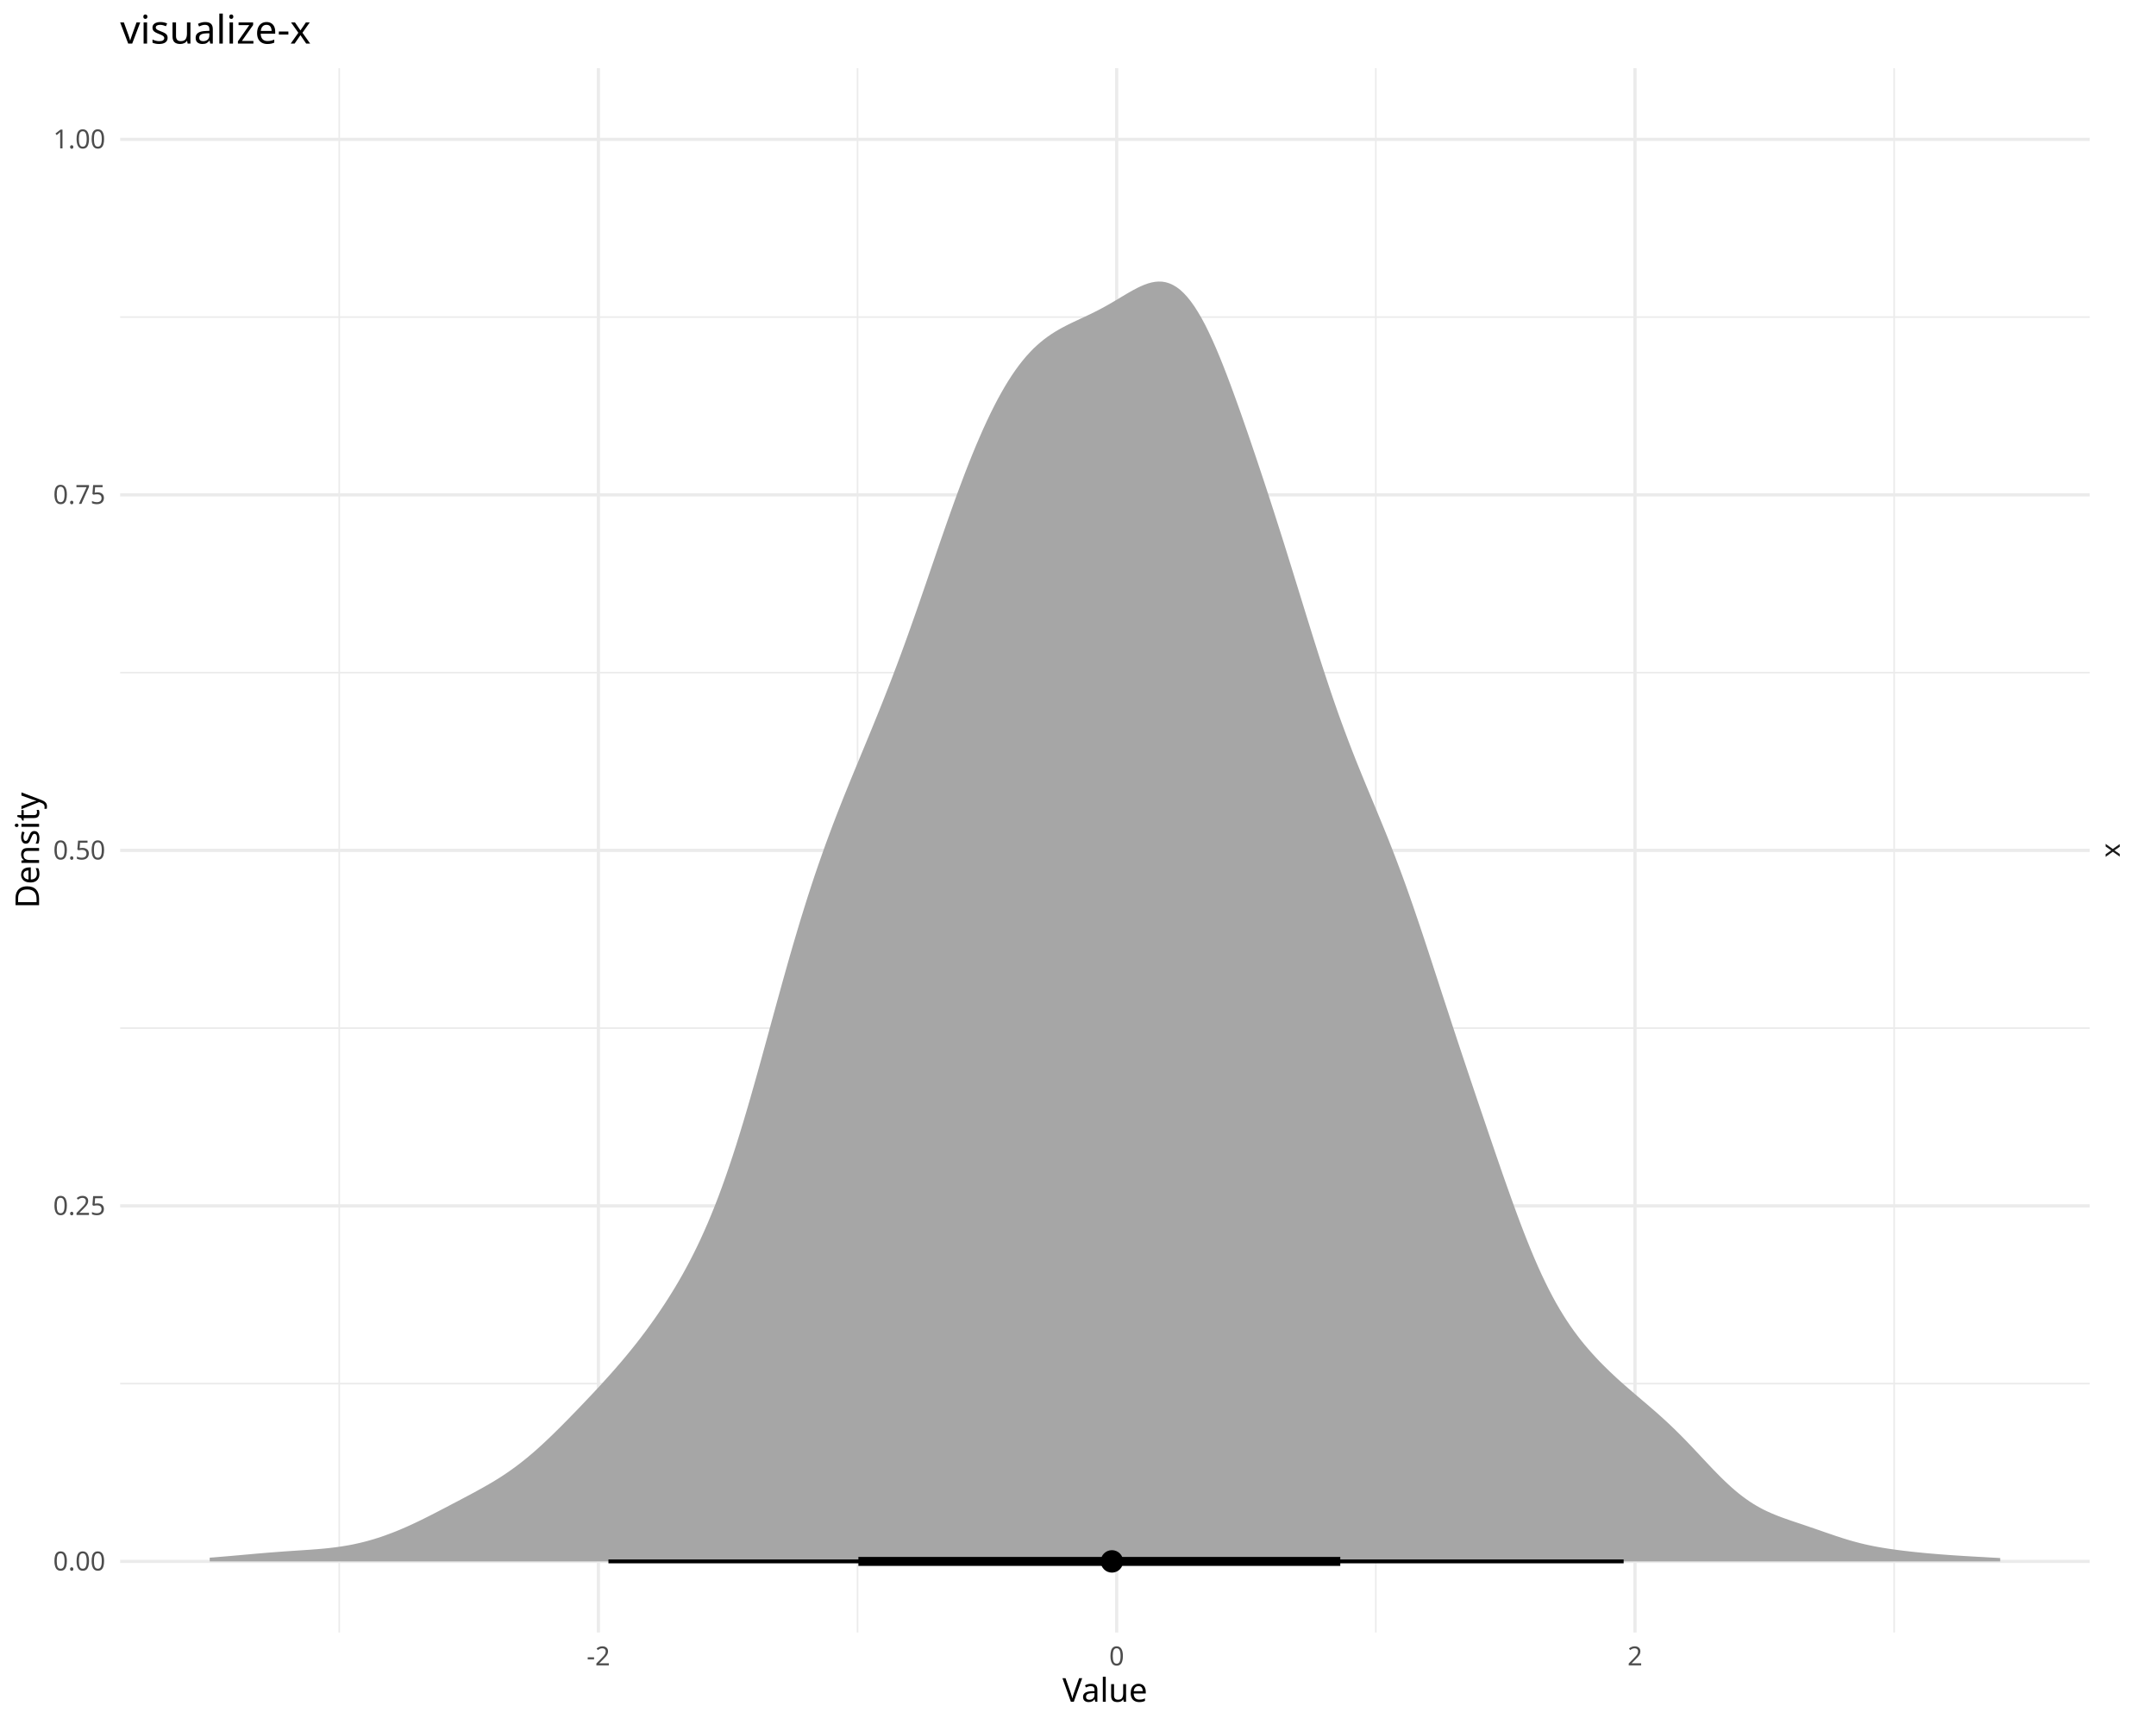
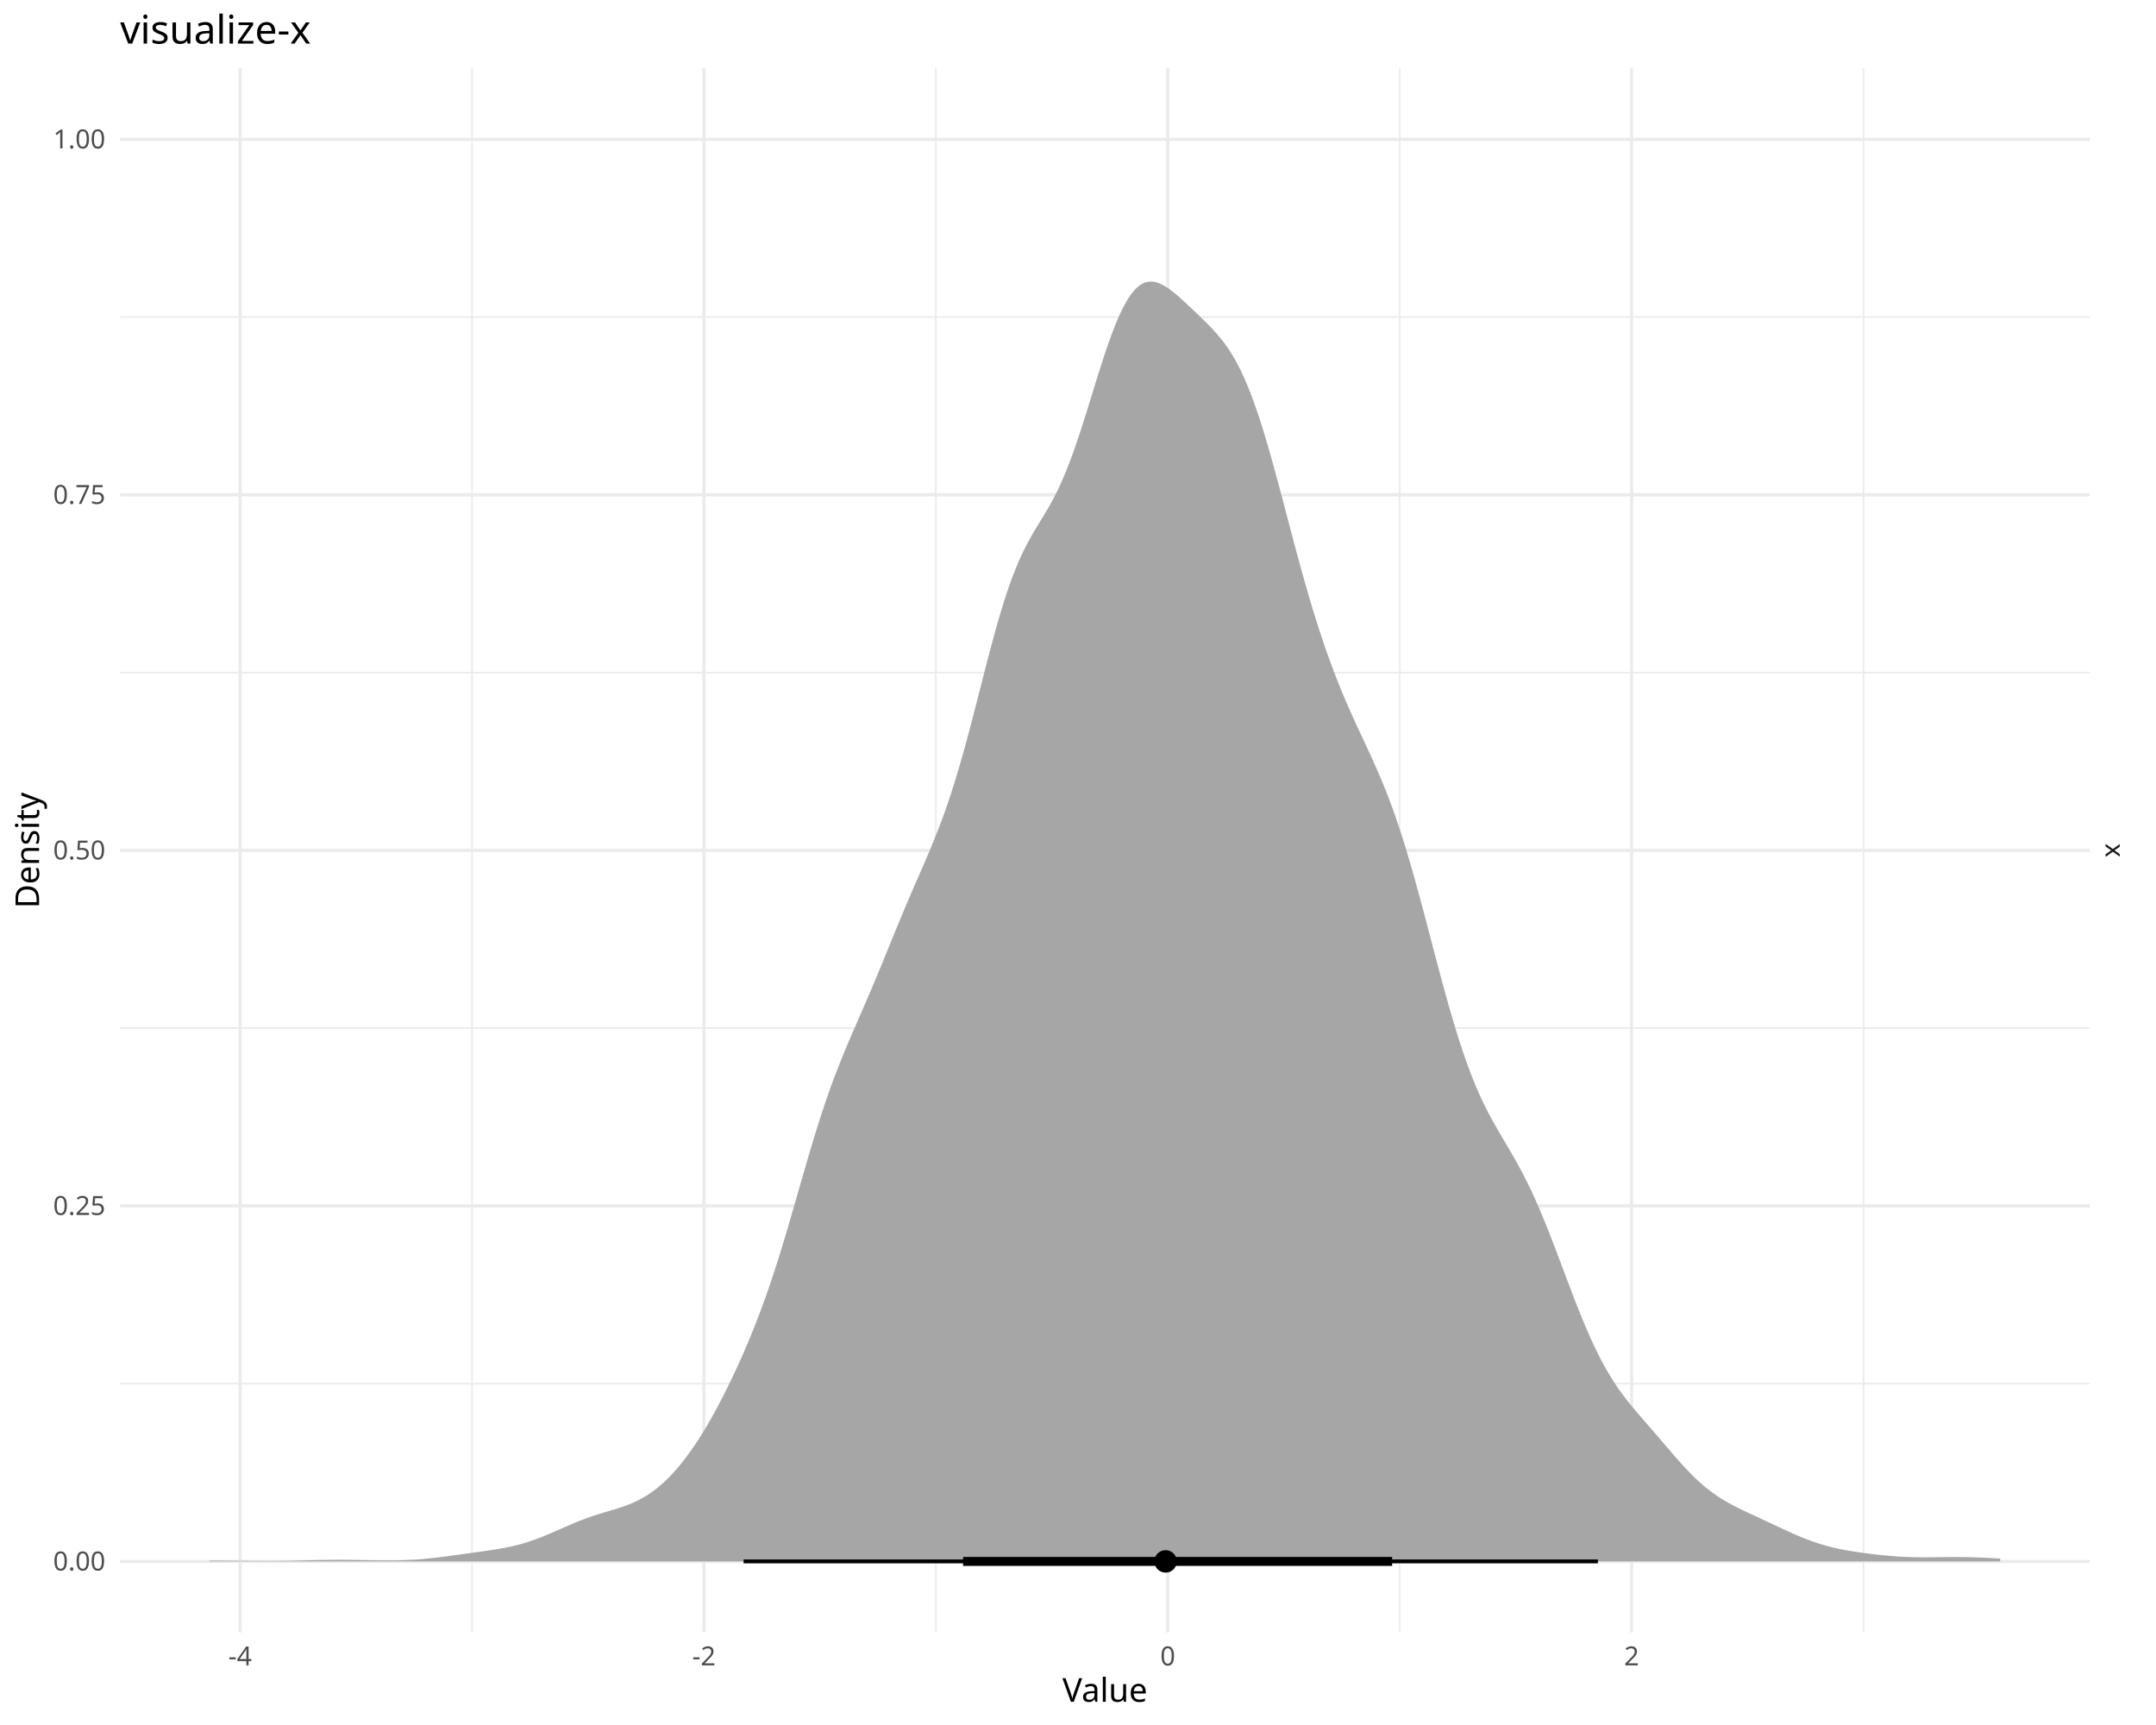
<svg xmlns="http://www.w3.org/2000/svg" class="svglite" data-engine-version="2.0" width="720.00pt" height="576.00pt" viewBox="0 0 720.00 576.00">
  <defs>
    <style type="text/css">
    .svglite line, .svglite polyline, .svglite polygon, .svglite path, .svglite rect, .svglite circle {
      fill: none;
      stroke: #000000;
      stroke-linecap: round;
      stroke-linejoin: round;
      stroke-miterlimit: 10.00;
    }
  </style>
  </defs>
  <rect width="100%" height="100%" style="stroke: none; fill: #FFFFFF;" />
  <defs>
    <clipPath id="cpMC4wMHw3MjAuMDB8MC4wMHw1NzYuMDA=">
      <rect x="0.00" y="0.00" width="720.00" height="576.00" />
    </clipPath>
  </defs>
  <g clip-path="url(#cpMC4wMHw3MjAuMDB8MC4wMHw1NzYuMDA=)">
</g>
  <defs>
    <clipPath id="cpNDAuMTN8Njk3Ljg3fDIyLjc4fDU0NS4xMQ==">
      <rect x="40.13" y="22.78" width="657.74" height="522.33" />
    </clipPath>
  </defs>
  <g clip-path="url(#cpNDAuMTN8Njk3Ljg3fDIyLjc4fDU0NS4xMQ==)">
    <polyline points="40.13,462.01 697.87,462.01 " style="stroke-width: 0.53; stroke: #EBEBEB; stroke-linecap: butt;" />
    <polyline points="40.13,343.30 697.87,343.30 " style="stroke-width: 0.53; stroke: #EBEBEB; stroke-linecap: butt;" />
    <polyline points="40.13,224.59 697.87,224.59 " style="stroke-width: 0.53; stroke: #EBEBEB; stroke-linecap: butt;" />
    <polyline points="40.13,105.88 697.87,105.88 " style="stroke-width: 0.53; stroke: #EBEBEB; stroke-linecap: butt;" />
-     <polyline points="113.29,545.11 113.29,22.78 " style="stroke-width: 0.53; stroke: #EBEBEB; stroke-linecap: butt;" />
-     <polyline points="286.38,545.11 286.38,22.78 " style="stroke-width: 0.53; stroke: #EBEBEB; stroke-linecap: butt;" />
-     <polyline points="459.46,545.11 459.46,22.78 " style="stroke-width: 0.53; stroke: #EBEBEB; stroke-linecap: butt;" />
-     <polyline points="632.55,545.11 632.55,22.78 " style="stroke-width: 0.53; stroke: #EBEBEB; stroke-linecap: butt;" />
+     <polyline points="157.63,545.11 157.63,22.78 " style="stroke-width: 0.53; stroke: #EBEBEB; stroke-linecap: butt;" />
+     <polyline points="312.53,545.11 312.53,22.78 " style="stroke-width: 0.53; stroke: #EBEBEB; stroke-linecap: butt;" />
+     <polyline points="467.43,545.11 467.43,22.78 " style="stroke-width: 0.53; stroke: #EBEBEB; stroke-linecap: butt;" />
+     <polyline points="622.32,545.11 622.32,22.78 " style="stroke-width: 0.53; stroke: #EBEBEB; stroke-linecap: butt;" />
    <polyline points="40.13,521.37 697.87,521.37 " style="stroke-width: 1.07; stroke: #EBEBEB; stroke-linecap: butt;" />
    <polyline points="40.13,402.66 697.87,402.66 " style="stroke-width: 1.07; stroke: #EBEBEB; stroke-linecap: butt;" />
    <polyline points="40.13,283.95 697.87,283.95 " style="stroke-width: 1.07; stroke: #EBEBEB; stroke-linecap: butt;" />
    <polyline points="40.13,165.24 697.87,165.24 " style="stroke-width: 1.07; stroke: #EBEBEB; stroke-linecap: butt;" />
    <polyline points="40.13,46.53 697.87,46.53 " style="stroke-width: 1.07; stroke: #EBEBEB; stroke-linecap: butt;" />
-     <polyline points="199.84,545.11 199.84,22.78 " style="stroke-width: 1.07; stroke: #EBEBEB; stroke-linecap: butt;" />
-     <polyline points="372.92,545.11 372.92,22.78 " style="stroke-width: 1.07; stroke: #EBEBEB; stroke-linecap: butt;" />
-     <polyline points="546.01,545.11 546.01,22.78 " style="stroke-width: 1.07; stroke: #EBEBEB; stroke-linecap: butt;" />
-     <polygon points="70.03,520.13 71.23,520.04 72.42,519.94 73.62,519.84 74.81,519.74 76.01,519.64 77.21,519.54 78.40,519.43 79.60,519.33 80.79,519.22 81.99,519.11 83.18,519.01 84.38,518.90 85.58,518.79 86.77,518.69 87.97,518.59 89.16,518.49 90.36,518.39 91.56,518.30 92.75,518.21 93.95,518.12 95.14,518.03 96.34,517.95 97.54,517.87 98.73,517.79 99.93,517.71 101.12,517.63 102.32,517.55 103.51,517.47 104.71,517.38 105.91,517.29 107.10,517.19 108.30,517.08 109.49,516.96 110.69,516.82 111.89,516.68 113.08,516.51 114.28,516.34 115.47,516.14 116.67,515.93 117.87,515.70 119.06,515.44 120.26,515.17 121.45,514.88 122.65,514.57 123.84,514.23 125.04,513.88 126.24,513.50 127.43,513.11 128.63,512.69 129.82,512.25 131.02,511.80 132.22,511.33 133.41,510.84 134.61,510.33 135.80,509.81 137.00,509.27 138.20,508.71 139.39,508.15 140.59,507.57 141.78,506.98 142.98,506.38 144.17,505.78 145.37,505.16 146.57,504.54 147.76,503.92 148.96,503.30 150.15,502.67 151.35,502.04 152.55,501.42 153.74,500.79 154.94,500.15 156.13,499.52 157.33,498.88 158.53,498.24 159.72,497.58 160.92,496.92 162.11,496.25 163.31,495.56 164.51,494.86 165.70,494.13 166.90,493.39 168.09,492.61 169.29,491.81 170.48,490.98 171.68,490.12 172.88,489.23 174.07,488.31 175.27,487.36 176.46,486.38 177.66,485.37 178.86,484.33 180.05,483.26 181.25,482.17 182.44,481.05 183.64,479.91 184.84,478.75 186.03,477.58 187.23,476.39 188.42,475.19 189.62,473.98 190.81,472.75 192.01,471.52 193.21,470.28 194.40,469.04 195.60,467.78 196.79,466.52 197.99,465.25 199.19,463.97 200.38,462.68 201.58,461.37 202.77,460.05 203.97,458.72 205.17,457.37 206.36,455.99 207.56,454.60 208.75,453.18 209.95,451.73 211.14,450.26 212.34,448.76 213.54,447.22 214.73,445.66 215.93,444.06 217.12,442.42 218.32,440.75 219.52,439.03 220.71,437.27 221.91,435.47 223.10,433.62 224.30,431.71 225.50,429.75 226.69,427.73 227.89,425.64 229.08,423.47 230.28,421.23 231.47,418.90 232.67,416.48 233.87,413.96 235.06,411.34 236.26,408.61 237.45,405.76 238.65,402.80 239.85,399.71 241.04,396.51 242.24,393.16 243.43,389.70 244.63,386.12 245.83,382.41 247.02,378.58 248.22,374.66 249.41,370.64 250.61,366.52 251.80,362.33 253.00,358.08 254.20,353.78 255.39,349.44 256.59,345.08 257.78,340.71 258.98,336.34 260.18,332.00 261.37,327.70 262.57,323.43 263.76,319.23 264.96,315.10 266.16,311.05 267.35,307.08 268.55,303.21 269.74,299.43 270.94,295.73 272.13,292.14 273.33,288.64 274.53,285.22 275.72,281.89 276.92,278.64 278.11,275.46 279.31,272.34 280.51,269.28 281.70,266.27 282.90,263.31 284.09,260.37 285.29,257.46 286.49,254.57 287.68,251.68 288.88,248.79 290.07,245.90 291.27,242.99 292.46,240.06 293.66,237.10 294.86,234.10 296.05,231.07 297.25,228.00 298.44,224.88 299.64,221.71 300.84,218.50 302.03,215.24 303.23,211.93 304.42,208.57 305.62,205.18 306.82,201.75 308.01,198.29 309.21,194.82 310.40,191.33 311.60,187.84 312.79,184.35 313.99,180.88 315.19,177.43 316.38,174.02 317.58,170.64 318.77,167.31 319.97,164.04 321.17,160.84 322.36,157.69 323.56,154.63 324.75,151.65 325.95,148.75 327.15,145.95 328.34,143.24 329.54,140.63 330.73,138.12 331.93,135.72 333.12,133.42 334.32,131.24 335.52,129.15 336.71,127.19 337.91,125.33 339.10,123.59 340.30,121.95 341.50,120.42 342.69,119.00 343.89,117.68 345.08,116.44 346.28,115.32 347.48,114.28 348.67,113.31 349.87,112.42 351.06,111.60 352.26,110.83 353.46,110.12 354.65,109.45 355.85,108.82 357.04,108.22 358.24,107.64 359.43,107.08 360.63,106.52 361.83,105.96 363.02,105.40 364.22,104.83 365.41,104.24 366.61,103.64 367.81,103.01 369.00,102.36 370.20,101.69 371.39,101.00 372.59,100.29 373.79,99.58 374.98,98.86 376.18,98.15 377.37,97.46 378.57,96.79 379.76,96.16 380.96,95.59 382.16,95.08 383.35,94.65 384.55,94.32 385.74,94.10 386.94,94.01 388.14,94.05 389.33,94.25 390.53,94.62 391.72,95.16 392.92,95.87 394.12,96.77 395.31,97.88 396.51,99.17 397.70,100.66 398.90,102.35 400.09,104.23 401.29,106.28 402.49,108.52 403.68,110.94 404.88,113.51 406.07,116.21 407.27,119.07 408.47,122.04 409.66,125.11 410.86,128.28 412.05,131.52 413.25,134.83 414.45,138.19 415.64,141.61 416.84,145.07 418.03,148.56 419.23,152.09 420.42,155.65 421.62,159.25 422.82,162.87 424.01,166.52 425.21,170.21 426.40,173.93 427.60,177.69 428.80,181.47 429.99,185.29 431.19,189.13 432.38,192.98 433.58,196.85 434.78,200.73 435.97,204.60 437.17,208.46 438.36,212.29 439.56,216.09 440.75,219.85 441.95,223.55 443.15,227.19 444.34,230.77 445.54,234.27 446.73,237.69 447.93,241.02 449.13,244.28 450.32,247.45 451.52,250.56 452.71,253.60 453.91,256.58 455.11,259.52 456.30,262.42 457.50,265.30 458.69,268.17 459.89,271.05 461.08,273.95 462.28,276.87 463.48,279.84 464.67,282.87 465.87,285.95 467.06,289.10 468.26,292.32 469.46,295.61 470.65,298.97 471.85,302.40 473.04,305.89 474.24,309.42 475.44,313.00 476.63,316.62 477.83,320.27 479.02,323.93 480.22,327.60 481.41,331.28 482.61,334.94 483.81,338.60 485.00,342.25 486.20,345.88 487.39,349.49 488.59,353.09 489.79,356.67 490.98,360.23 492.18,363.78 493.37,367.33 494.57,370.86 495.77,374.38 496.96,377.90 498.16,381.40 499.35,384.89 500.55,388.36 501.74,391.81 502.94,395.23 504.14,398.60 505.33,401.93 506.53,405.21 507.72,408.41 508.92,411.54 510.12,414.58 511.31,417.52 512.51,420.37 513.70,423.10 514.90,425.74 516.10,428.25 517.29,430.65 518.49,432.94 519.68,435.12 520.88,437.19 522.08,439.15 523.27,441.02 524.47,442.80 525.66,444.48 526.86,446.09 528.05,447.64 529.25,449.10 530.45,450.51 531.64,451.86 532.84,453.17 534.03,454.44 535.23,455.66 536.43,456.85 537.62,458.01 538.82,459.14 540.01,460.25 541.21,461.33 542.41,462.39 543.60,463.44 544.80,464.47 545.99,465.50 547.19,466.51 548.38,467.53 549.58,468.54 550.78,469.57 551.97,470.60 553.17,471.64 554.36,472.70 555.56,473.79 556.76,474.89 557.95,476.01 559.15,477.16 560.34,478.33 561.54,479.53 562.74,480.75 563.93,481.99 565.13,483.24 566.32,484.51 567.52,485.78 568.71,487.06 569.91,488.34 571.11,489.60 572.30,490.86 573.50,492.08 574.69,493.28 575.89,494.45 577.09,495.58 578.28,496.67 579.48,497.71 580.67,498.70 581.87,499.63 583.07,500.51 584.26,501.34 585.46,502.12 586.65,502.83 587.85,503.50 589.04,504.13 590.24,504.70 591.44,505.24 592.63,505.74 593.83,506.22 595.02,506.67 596.22,507.10 597.42,507.52 598.61,507.93 599.81,508.33 601.00,508.73 602.20,509.13 603.40,509.54 604.59,509.95 605.79,510.36 606.98,510.77 608.18,511.18 609.37,511.60 610.57,512.01 611.77,512.42 612.96,512.83 614.16,513.22 615.35,513.61 616.55,513.98 617.75,514.34 618.94,514.68 620.14,515.00 621.33,515.31 622.53,515.60 623.73,515.87 624.92,516.12 626.12,516.36 627.31,516.58 628.51,516.79 629.70,516.98 630.90,517.17 632.10,517.34 633.29,517.50 634.49,517.66 635.68,517.81 636.88,517.95 638.08,518.09 639.27,518.22 640.47,518.34 641.66,518.46 642.86,518.58 644.06,518.69 645.25,518.79 646.45,518.89 647.64,518.99 648.84,519.08 650.03,519.17 651.23,519.26 652.43,519.34 653.62,519.42 654.82,519.49 656.01,519.57 657.21,519.64 658.41,519.71 659.60,519.78 660.80,519.85 661.99,519.91 663.19,519.98 664.39,520.05 665.58,520.12 666.78,520.18 667.97,520.25 667.97,521.37 666.78,521.37 665.58,521.37 664.39,521.37 663.19,521.37 661.99,521.37 660.80,521.37 659.60,521.37 658.41,521.37 657.21,521.37 656.01,521.37 654.82,521.37 653.62,521.37 652.43,521.37 651.23,521.37 650.03,521.37 648.84,521.37 647.64,521.37 646.45,521.37 645.25,521.37 644.06,521.37 642.86,521.37 641.66,521.37 640.47,521.37 639.27,521.37 638.08,521.37 636.88,521.37 635.68,521.37 634.49,521.37 633.29,521.37 632.10,521.37 630.90,521.37 629.70,521.37 628.51,521.37 627.31,521.37 626.12,521.37 624.92,521.37 623.73,521.37 622.53,521.37 621.33,521.37 620.14,521.37 618.94,521.37 617.75,521.37 616.55,521.37 615.35,521.37 614.16,521.37 612.96,521.37 611.77,521.37 610.57,521.37 609.37,521.37 608.18,521.37 606.98,521.37 605.79,521.37 604.59,521.37 603.40,521.37 602.20,521.37 601.00,521.37 599.81,521.37 598.61,521.37 597.42,521.37 596.22,521.37 595.02,521.37 593.83,521.37 592.63,521.37 591.44,521.37 590.24,521.37 589.04,521.37 587.85,521.37 586.65,521.37 585.46,521.37 584.26,521.37 583.07,521.37 581.87,521.37 580.67,521.37 579.48,521.37 578.28,521.37 577.09,521.37 575.89,521.37 574.69,521.37 573.50,521.37 572.30,521.37 571.11,521.37 569.91,521.37 568.71,521.37 567.52,521.37 566.32,521.37 565.13,521.37 563.93,521.37 562.74,521.37 561.54,521.37 560.34,521.37 559.15,521.37 557.95,521.37 556.76,521.37 555.56,521.37 554.36,521.37 553.17,521.37 551.97,521.37 550.78,521.37 549.58,521.37 548.38,521.37 547.19,521.37 545.99,521.37 544.80,521.37 543.60,521.37 542.41,521.37 541.21,521.37 540.01,521.37 538.82,521.37 537.62,521.37 536.43,521.37 535.23,521.37 534.03,521.37 532.84,521.37 531.64,521.37 530.45,521.37 529.25,521.37 528.05,521.37 526.86,521.37 525.66,521.37 524.47,521.37 523.27,521.37 522.08,521.37 520.88,521.37 519.68,521.37 518.49,521.37 517.29,521.37 516.10,521.37 514.90,521.37 513.70,521.37 512.51,521.37 511.31,521.37 510.12,521.37 508.92,521.37 507.72,521.37 506.53,521.37 505.33,521.37 504.14,521.37 502.94,521.37 501.74,521.37 500.55,521.37 499.35,521.37 498.16,521.37 496.96,521.37 495.77,521.37 494.57,521.37 493.37,521.37 492.18,521.37 490.98,521.37 489.79,521.37 488.59,521.37 487.39,521.37 486.20,521.37 485.00,521.37 483.81,521.37 482.61,521.37 481.41,521.37 480.22,521.37 479.02,521.37 477.83,521.37 476.63,521.37 475.44,521.37 474.24,521.37 473.04,521.37 471.85,521.37 470.65,521.37 469.46,521.37 468.26,521.37 467.06,521.37 465.87,521.37 464.67,521.37 463.48,521.37 462.28,521.37 461.08,521.37 459.89,521.37 458.69,521.37 457.50,521.37 456.30,521.37 455.11,521.37 453.91,521.37 452.71,521.37 451.52,521.37 450.32,521.37 449.13,521.37 447.93,521.37 446.73,521.37 445.54,521.37 444.34,521.37 443.15,521.37 441.95,521.37 440.75,521.37 439.56,521.37 438.36,521.37 437.17,521.37 435.97,521.37 434.78,521.37 433.58,521.37 432.38,521.37 431.19,521.37 429.99,521.37 428.80,521.37 427.60,521.37 426.40,521.37 425.21,521.37 424.01,521.37 422.82,521.37 421.62,521.37 420.42,521.37 419.23,521.37 418.03,521.37 416.84,521.37 415.64,521.37 414.45,521.37 413.25,521.37 412.05,521.37 410.86,521.37 409.66,521.37 408.47,521.37 407.27,521.37 406.07,521.37 404.88,521.37 403.68,521.37 402.49,521.37 401.29,521.37 400.09,521.37 398.90,521.37 397.70,521.37 396.51,521.37 395.31,521.37 394.12,521.37 392.92,521.37 391.72,521.37 390.53,521.37 389.33,521.37 388.14,521.37 386.94,521.37 385.74,521.37 384.55,521.37 383.35,521.37 382.16,521.37 380.96,521.37 379.76,521.37 378.57,521.37 377.37,521.37 376.18,521.37 374.98,521.37 373.79,521.37 372.59,521.37 371.39,521.37 370.20,521.37 369.00,521.37 367.81,521.37 366.61,521.37 365.41,521.37 364.22,521.37 363.02,521.37 361.83,521.37 360.63,521.37 359.43,521.37 358.24,521.37 357.04,521.37 355.85,521.37 354.65,521.37 353.46,521.37 352.26,521.37 351.06,521.37 349.87,521.37 348.67,521.37 347.48,521.37 346.28,521.37 345.08,521.37 343.89,521.37 342.69,521.37 341.50,521.37 340.30,521.37 339.10,521.37 337.91,521.37 336.71,521.37 335.52,521.37 334.32,521.37 333.12,521.37 331.93,521.37 330.73,521.37 329.54,521.37 328.34,521.37 327.15,521.37 325.95,521.37 324.75,521.37 323.56,521.37 322.36,521.37 321.17,521.37 319.97,521.37 318.77,521.37 317.58,521.37 316.38,521.37 315.19,521.37 313.99,521.37 312.79,521.37 311.60,521.37 310.40,521.37 309.21,521.37 308.01,521.37 306.82,521.37 305.62,521.37 304.42,521.37 303.23,521.37 302.03,521.37 300.84,521.37 299.64,521.37 298.44,521.37 297.25,521.37 296.05,521.37 294.86,521.37 293.66,521.37 292.46,521.37 291.27,521.37 290.07,521.37 288.88,521.37 287.68,521.37 286.49,521.37 285.29,521.37 284.09,521.37 282.90,521.37 281.70,521.37 280.51,521.37 279.31,521.37 278.11,521.37 276.92,521.37 275.72,521.37 274.53,521.37 273.33,521.37 272.13,521.37 270.94,521.37 269.74,521.37 268.55,521.37 267.35,521.37 266.16,521.37 264.96,521.37 263.76,521.37 262.57,521.37 261.37,521.37 260.18,521.37 258.98,521.37 257.78,521.37 256.59,521.37 255.39,521.37 254.20,521.37 253.00,521.37 251.80,521.37 250.61,521.37 249.41,521.37 248.22,521.37 247.02,521.37 245.83,521.37 244.63,521.37 243.43,521.37 242.24,521.37 241.04,521.37 239.85,521.37 238.65,521.37 237.45,521.37 236.26,521.37 235.06,521.37 233.87,521.37 232.67,521.37 231.47,521.37 230.28,521.37 229.08,521.37 227.89,521.37 226.69,521.37 225.50,521.37 224.30,521.37 223.10,521.37 221.91,521.37 220.71,521.37 219.52,521.37 218.32,521.37 217.12,521.37 215.93,521.37 214.73,521.37 213.54,521.37 212.34,521.37 211.14,521.37 209.95,521.37 208.75,521.37 207.56,521.37 206.36,521.37 205.17,521.37 203.97,521.37 202.77,521.37 201.58,521.37 200.38,521.37 199.19,521.37 197.99,521.37 196.79,521.37 195.60,521.37 194.40,521.37 193.21,521.37 192.01,521.37 190.81,521.37 189.62,521.37 188.42,521.37 187.23,521.37 186.03,521.37 184.84,521.37 183.64,521.37 182.44,521.37 181.25,521.37 180.05,521.37 178.86,521.37 177.66,521.37 176.46,521.37 175.27,521.37 174.07,521.37 172.88,521.37 171.68,521.37 170.48,521.37 169.29,521.37 168.09,521.37 166.90,521.37 165.70,521.37 164.51,521.37 163.31,521.37 162.11,521.37 160.92,521.37 159.72,521.37 158.53,521.37 157.33,521.37 156.13,521.37 154.94,521.37 153.74,521.37 152.55,521.37 151.35,521.37 150.15,521.37 148.96,521.37 147.76,521.37 146.57,521.37 145.37,521.37 144.17,521.37 142.98,521.37 141.78,521.37 140.59,521.37 139.39,521.37 138.20,521.37 137.00,521.37 135.80,521.37 134.61,521.37 133.41,521.37 132.22,521.37 131.02,521.37 129.82,521.37 128.63,521.37 127.43,521.37 126.24,521.37 125.04,521.37 123.84,521.37 122.65,521.37 121.45,521.37 120.26,521.37 119.06,521.37 117.87,521.37 116.67,521.37 115.47,521.37 114.28,521.37 113.08,521.37 111.89,521.37 110.69,521.37 109.49,521.37 108.30,521.37 107.10,521.37 105.91,521.37 104.71,521.37 103.51,521.37 102.32,521.37 101.12,521.37 99.93,521.37 98.73,521.37 97.54,521.37 96.34,521.37 95.14,521.37 93.95,521.37 92.75,521.37 91.56,521.37 90.36,521.37 89.16,521.37 87.97,521.37 86.77,521.37 85.58,521.37 84.38,521.37 83.18,521.37 81.99,521.37 80.79,521.37 79.60,521.37 78.40,521.37 77.21,521.37 76.01,521.37 74.81,521.37 73.62,521.37 72.42,521.37 71.23,521.37 70.03,521.37 " style="stroke-width: 2.13; stroke: none; fill: #A6A6A6;" />
-     <line x1="203.19" y1="521.37" x2="542.22" y2="521.37" style="stroke-width: 1.28; stroke-linecap: butt;" />
-     <line x1="286.66" y1="521.37" x2="447.59" y2="521.37" style="stroke-width: 2.99; stroke-linecap: butt;" />
-     <circle cx="371.33" cy="521.37" r="1.68" style="stroke-width: 1.06; fill: #000000;" />
-     <circle cx="371.33" cy="521.37" r="3.22" style="stroke-width: 1.06; fill: #000000;" />
+     <polyline points="80.18,545.11 80.18,22.78 " style="stroke-width: 1.07; stroke: #EBEBEB; stroke-linecap: butt;" />
+     <polyline points="235.08,545.11 235.08,22.78 " style="stroke-width: 1.07; stroke: #EBEBEB; stroke-linecap: butt;" />
+     <polyline points="389.98,545.11 389.98,22.78 " style="stroke-width: 1.07; stroke: #EBEBEB; stroke-linecap: butt;" />
+     <polyline points="544.88,545.11 544.88,22.78 " style="stroke-width: 1.07; stroke: #EBEBEB; stroke-linecap: butt;" />
+     <polygon points="70.03,521.11 71.23,521.11 72.42,521.11 73.62,521.12 74.81,521.13 76.01,521.14 77.21,521.15 78.40,521.16 79.60,521.18 80.79,521.19 81.99,521.20 83.18,521.21 84.38,521.23 85.58,521.23 86.77,521.24 87.97,521.24 89.16,521.24 90.36,521.24 91.56,521.23 92.75,521.22 93.95,521.21 95.14,521.19 96.34,521.17 97.54,521.14 98.73,521.12 99.93,521.09 101.12,521.06 102.32,521.03 103.51,520.99 104.71,520.96 105.91,520.94 107.10,520.91 108.30,520.89 109.49,520.87 110.69,520.86 111.89,520.85 113.08,520.84 114.28,520.85 115.47,520.85 116.67,520.86 117.87,520.88 119.06,520.90 120.26,520.92 121.45,520.95 122.65,520.97 123.84,520.99 125.04,521.01 126.24,521.03 127.43,521.04 128.63,521.05 129.82,521.05 131.02,521.05 132.22,521.03 133.41,521.01 134.61,520.97 135.80,520.93 137.00,520.87 138.20,520.80 139.39,520.72 140.59,520.63 141.78,520.52 142.98,520.41 144.17,520.28 145.37,520.15 146.57,520.01 147.76,519.86 148.96,519.70 150.15,519.54 151.35,519.38 152.55,519.21 153.74,519.05 154.94,518.88 156.13,518.71 157.33,518.54 158.53,518.38 159.72,518.21 160.92,518.04 162.11,517.88 163.31,517.70 164.51,517.52 165.70,517.33 166.90,517.13 168.09,516.92 169.29,516.68 170.48,516.43 171.68,516.16 172.88,515.87 174.07,515.55 175.27,515.20 176.46,514.83 177.66,514.43 178.86,514.00 180.05,513.55 181.25,513.08 182.44,512.59 183.64,512.09 184.84,511.57 186.03,511.04 187.23,510.52 188.42,509.99 189.62,509.47 190.81,508.95 192.01,508.45 193.21,507.97 194.40,507.50 195.60,507.05 196.79,506.62 197.99,506.22 199.19,505.82 200.38,505.45 201.58,505.08 202.77,504.73 203.97,504.37 205.17,504.01 206.36,503.64 207.56,503.25 208.75,502.83 209.95,502.38 211.14,501.89 212.34,501.35 213.54,500.76 214.73,500.10 215.93,499.39 217.12,498.61 218.32,497.76 219.52,496.83 220.71,495.83 221.91,494.75 223.10,493.59 224.30,492.36 225.50,491.05 226.69,489.66 227.89,488.19 229.08,486.65 230.28,485.03 231.47,483.33 232.67,481.55 233.87,479.70 235.06,477.78 236.26,475.77 237.45,473.69 238.65,471.54 239.85,469.33 241.04,467.04 242.24,464.69 243.43,462.28 244.63,459.80 245.83,457.25 247.02,454.64 248.22,451.95 249.41,449.18 250.61,446.33 251.80,443.37 253.00,440.32 254.20,437.16 255.39,433.88 256.59,430.49 257.78,426.97 258.98,423.32 260.18,419.55 261.37,415.68 262.57,411.70 263.76,407.65 264.96,403.52 266.16,399.37 267.35,395.20 268.55,391.05 269.74,386.94 270.94,382.91 272.13,378.96 273.33,375.12 274.53,371.41 275.72,367.82 276.92,364.38 278.11,361.07 279.31,357.91 280.51,354.86 281.70,351.91 282.90,349.05 284.09,346.24 285.29,343.48 286.49,340.73 287.68,337.99 288.88,335.24 290.07,332.46 291.27,329.65 292.46,326.81 293.66,323.93 294.86,321.02 296.05,318.09 297.25,315.16 298.44,312.24 299.64,309.33 300.84,306.44 302.03,303.58 303.23,300.76 304.42,297.98 305.62,295.22 306.82,292.47 308.01,289.73 309.21,286.97 310.40,284.16 311.60,281.28 312.79,278.31 313.99,275.22 315.19,271.99 316.38,268.59 317.58,265.03 318.77,261.27 319.97,257.34 321.17,253.22 322.36,248.94 323.56,244.50 324.75,239.95 325.95,235.32 327.15,230.64 328.34,225.97 329.54,221.33 330.73,216.78 331.93,212.35 333.12,208.07 334.32,203.99 335.52,200.13 336.71,196.50 337.91,193.15 339.10,190.06 340.30,187.22 341.50,184.61 342.69,182.20 343.89,179.97 345.08,177.87 346.28,175.86 347.48,173.90 348.67,171.94 349.87,169.93 351.06,167.83 352.26,165.58 353.46,163.16 354.65,160.56 355.85,157.75 357.04,154.74 358.24,151.53 359.43,148.13 360.63,144.56 361.83,140.86 363.02,137.06 364.22,133.19 365.41,129.31 366.61,125.45 367.81,121.66 369.00,118.00 370.20,114.51 371.39,111.21 372.59,108.15 373.79,105.35 374.98,102.84 376.18,100.64 377.37,98.75 378.57,97.19 379.76,95.95 380.96,95.03 382.16,94.42 383.35,94.09 384.55,94.01 385.74,94.16 386.94,94.52 388.14,95.05 389.33,95.73 390.53,96.54 391.72,97.45 392.92,98.43 394.12,99.47 395.31,100.56 396.51,101.67 397.70,102.79 398.90,103.92 400.09,105.07 401.29,106.22 402.49,107.39 403.68,108.59 404.88,109.84 406.07,111.15 407.27,112.53 408.47,114.03 409.66,115.65 410.86,117.43 412.05,119.39 413.25,121.55 414.45,123.91 415.64,126.50 416.84,129.33 418.03,132.38 419.23,135.68 420.42,139.19 421.62,142.93 422.82,146.85 424.01,150.96 425.21,155.22 426.40,159.60 427.60,164.06 428.80,168.57 429.99,173.11 431.19,177.64 432.38,182.13 433.58,186.56 434.78,190.92 435.97,195.17 437.17,199.30 438.36,203.31 439.56,207.18 440.75,210.91 441.95,214.50 443.15,217.95 444.34,221.27 445.54,224.46 446.73,227.54 447.93,230.50 449.13,233.36 450.32,236.12 451.52,238.81 452.71,241.44 453.91,244.03 455.11,246.59 456.30,249.15 457.50,251.73 458.69,254.35 459.89,257.05 461.08,259.83 462.28,262.72 463.48,265.74 464.67,268.91 465.87,272.23 467.06,275.73 468.26,279.39 469.46,283.24 470.65,287.24 471.85,291.38 473.04,295.66 474.24,300.03 475.44,304.50 476.63,309.01 477.83,313.56 479.02,318.12 480.22,322.64 481.41,327.11 482.61,331.50 483.81,335.77 485.00,339.90 486.20,343.88 487.39,347.69 488.59,351.31 489.79,354.75 490.98,357.99 492.18,361.03 493.37,363.89 494.57,366.57 495.77,369.08 496.96,371.45 498.16,373.68 499.35,375.82 500.55,377.90 501.74,379.93 502.94,381.95 504.14,383.98 505.33,386.04 506.53,388.16 507.72,390.35 508.92,392.62 510.12,395.00 511.31,397.48 512.51,400.08 513.70,402.79 514.90,405.60 516.10,408.51 517.29,411.50 518.49,414.56 519.68,417.68 520.88,420.83 522.08,424.01 523.27,427.19 524.47,430.35 525.66,433.47 526.86,436.53 528.05,439.51 529.25,442.40 530.45,445.18 531.64,447.85 532.84,450.40 534.03,452.82 535.23,455.11 536.43,457.27 537.62,459.30 538.82,461.22 540.01,463.03 541.21,464.74 542.41,466.35 543.60,467.89 544.80,469.37 545.99,470.81 547.19,472.22 548.38,473.60 549.58,474.98 550.78,476.36 551.97,477.73 553.17,479.12 554.36,480.51 555.56,481.91 556.76,483.31 557.95,484.70 559.15,486.09 560.34,487.45 561.54,488.79 562.74,490.09 563.93,491.36 565.13,492.57 566.32,493.74 567.52,494.85 568.71,495.91 569.91,496.90 571.11,497.84 572.30,498.71 573.50,499.54 574.69,500.32 575.89,501.05 577.09,501.74 578.28,502.40 579.48,503.02 580.67,503.63 581.87,504.21 583.07,504.78 584.26,505.35 585.46,505.90 586.65,506.46 587.85,507.01 589.04,507.57 590.24,508.12 591.44,508.68 592.63,509.24 593.83,509.80 595.02,510.36 596.22,510.91 597.42,511.46 598.61,512.00 599.81,512.52 601.00,513.03 602.20,513.52 603.40,513.99 604.59,514.44 605.79,514.87 606.98,515.27 608.18,515.65 609.37,516.00 610.57,516.33 611.77,516.64 612.96,516.92 614.16,517.18 615.35,517.42 616.55,517.65 617.75,517.85 618.94,518.05 620.14,518.23 621.33,518.41 622.53,518.57 623.73,518.73 624.92,518.88 626.12,519.02 627.31,519.16 628.51,519.28 629.70,519.40 630.90,519.51 632.10,519.61 633.29,519.70 634.49,519.78 635.68,519.84 636.88,519.90 638.08,519.94 639.27,519.97 640.47,519.99 641.66,520.00 642.86,520.01 644.06,520.00 645.25,519.99 646.45,519.98 647.64,519.96 648.84,519.95 650.03,519.93 651.23,519.92 652.43,519.92 653.62,519.91 654.82,519.92 656.01,519.93 657.21,519.95 658.41,519.98 659.60,520.02 660.80,520.06 661.99,520.11 663.19,520.16 664.39,520.22 665.58,520.29 666.78,520.36 667.97,520.43 667.97,521.37 666.78,521.37 665.58,521.37 664.39,521.37 663.19,521.37 661.99,521.37 660.80,521.37 659.60,521.37 658.41,521.37 657.21,521.37 656.01,521.37 654.82,521.37 653.62,521.37 652.43,521.37 651.23,521.37 650.03,521.37 648.84,521.37 647.64,521.37 646.45,521.37 645.25,521.37 644.06,521.37 642.86,521.37 641.66,521.37 640.47,521.37 639.27,521.37 638.08,521.37 636.88,521.37 635.68,521.37 634.49,521.37 633.29,521.37 632.10,521.37 630.90,521.37 629.70,521.37 628.51,521.37 627.31,521.37 626.12,521.37 624.92,521.37 623.73,521.37 622.53,521.37 621.33,521.37 620.14,521.37 618.94,521.37 617.75,521.37 616.55,521.37 615.35,521.37 614.16,521.37 612.96,521.37 611.77,521.37 610.57,521.37 609.37,521.37 608.18,521.37 606.98,521.37 605.79,521.37 604.59,521.37 603.40,521.37 602.20,521.37 601.00,521.37 599.81,521.37 598.61,521.37 597.42,521.37 596.22,521.37 595.02,521.37 593.83,521.37 592.63,521.37 591.44,521.37 590.24,521.37 589.04,521.37 587.85,521.37 586.65,521.37 585.46,521.37 584.26,521.37 583.07,521.37 581.87,521.37 580.67,521.37 579.48,521.37 578.28,521.37 577.09,521.37 575.89,521.37 574.69,521.37 573.50,521.37 572.30,521.37 571.11,521.37 569.91,521.37 568.71,521.37 567.52,521.37 566.32,521.37 565.13,521.37 563.93,521.37 562.74,521.37 561.54,521.37 560.34,521.37 559.15,521.37 557.95,521.37 556.76,521.37 555.56,521.37 554.36,521.37 553.17,521.37 551.97,521.37 550.78,521.37 549.58,521.37 548.38,521.37 547.19,521.37 545.99,521.37 544.80,521.37 543.60,521.37 542.41,521.37 541.21,521.37 540.01,521.37 538.82,521.37 537.62,521.37 536.43,521.37 535.23,521.37 534.03,521.37 532.84,521.37 531.64,521.37 530.45,521.37 529.25,521.37 528.05,521.37 526.86,521.37 525.66,521.37 524.47,521.37 523.27,521.37 522.08,521.37 520.88,521.37 519.68,521.37 518.49,521.37 517.29,521.37 516.10,521.37 514.90,521.37 513.70,521.37 512.51,521.37 511.31,521.37 510.12,521.37 508.92,521.37 507.72,521.37 506.53,521.37 505.33,521.37 504.14,521.37 502.94,521.37 501.74,521.37 500.55,521.37 499.35,521.37 498.16,521.37 496.96,521.37 495.77,521.37 494.57,521.37 493.37,521.37 492.18,521.37 490.98,521.37 489.79,521.37 488.59,521.37 487.39,521.37 486.20,521.37 485.00,521.37 483.81,521.37 482.61,521.37 481.41,521.37 480.22,521.37 479.02,521.37 477.83,521.37 476.63,521.37 475.44,521.37 474.24,521.37 473.04,521.37 471.85,521.37 470.65,521.37 469.46,521.37 468.26,521.37 467.06,521.37 465.87,521.37 464.67,521.37 463.48,521.37 462.28,521.37 461.08,521.37 459.89,521.37 458.69,521.37 457.50,521.37 456.30,521.37 455.11,521.37 453.91,521.37 452.71,521.37 451.52,521.37 450.32,521.37 449.13,521.37 447.93,521.37 446.73,521.37 445.54,521.37 444.34,521.37 443.15,521.37 441.95,521.37 440.75,521.37 439.56,521.37 438.36,521.37 437.17,521.37 435.97,521.37 434.78,521.37 433.58,521.37 432.38,521.37 431.19,521.37 429.99,521.37 428.80,521.37 427.60,521.37 426.40,521.37 425.21,521.37 424.01,521.37 422.82,521.37 421.62,521.37 420.42,521.37 419.23,521.37 418.03,521.37 416.84,521.37 415.64,521.37 414.45,521.37 413.25,521.37 412.05,521.37 410.86,521.37 409.66,521.37 408.47,521.37 407.27,521.37 406.07,521.37 404.88,521.37 403.68,521.37 402.49,521.37 401.29,521.37 400.09,521.37 398.90,521.37 397.70,521.37 396.51,521.37 395.31,521.37 394.12,521.37 392.92,521.37 391.72,521.37 390.53,521.37 389.33,521.37 388.14,521.37 386.94,521.37 385.74,521.37 384.55,521.37 383.35,521.37 382.16,521.37 380.96,521.37 379.76,521.37 378.57,521.37 377.37,521.37 376.18,521.37 374.98,521.37 373.79,521.37 372.59,521.37 371.39,521.37 370.20,521.37 369.00,521.37 367.81,521.37 366.61,521.37 365.41,521.37 364.22,521.37 363.02,521.37 361.83,521.37 360.63,521.37 359.43,521.37 358.24,521.37 357.04,521.37 355.85,521.37 354.65,521.37 353.46,521.37 352.26,521.37 351.06,521.37 349.87,521.37 348.67,521.37 347.48,521.37 346.28,521.37 345.08,521.37 343.89,521.37 342.69,521.37 341.50,521.37 340.30,521.37 339.10,521.37 337.91,521.37 336.71,521.37 335.52,521.37 334.32,521.37 333.12,521.37 331.93,521.37 330.73,521.37 329.54,521.37 328.34,521.37 327.15,521.37 325.95,521.37 324.75,521.37 323.56,521.37 322.36,521.37 321.17,521.37 319.97,521.37 318.77,521.37 317.58,521.37 316.38,521.37 315.19,521.37 313.99,521.37 312.79,521.37 311.60,521.37 310.40,521.37 309.21,521.37 308.01,521.37 306.82,521.37 305.62,521.37 304.42,521.37 303.23,521.37 302.03,521.37 300.84,521.37 299.64,521.37 298.44,521.37 297.25,521.37 296.05,521.37 294.86,521.37 293.66,521.37 292.46,521.37 291.27,521.37 290.07,521.37 288.88,521.37 287.68,521.37 286.49,521.37 285.29,521.37 284.09,521.37 282.90,521.37 281.70,521.37 280.51,521.37 279.31,521.37 278.11,521.37 276.92,521.37 275.72,521.37 274.53,521.37 273.33,521.37 272.13,521.37 270.94,521.37 269.74,521.37 268.55,521.37 267.35,521.37 266.16,521.37 264.96,521.37 263.76,521.37 262.57,521.37 261.37,521.37 260.18,521.37 258.98,521.37 257.78,521.37 256.59,521.37 255.39,521.37 254.20,521.37 253.00,521.37 251.80,521.37 250.61,521.37 249.41,521.37 248.22,521.37 247.02,521.37 245.83,521.37 244.63,521.37 243.43,521.37 242.24,521.37 241.04,521.37 239.85,521.37 238.65,521.37 237.45,521.37 236.26,521.37 235.06,521.37 233.87,521.37 232.67,521.37 231.47,521.37 230.28,521.37 229.08,521.37 227.89,521.37 226.69,521.37 225.50,521.37 224.30,521.37 223.10,521.37 221.91,521.37 220.71,521.37 219.52,521.37 218.32,521.37 217.12,521.37 215.93,521.37 214.73,521.37 213.54,521.37 212.34,521.37 211.14,521.37 209.95,521.37 208.75,521.37 207.56,521.37 206.36,521.37 205.17,521.37 203.97,521.37 202.77,521.37 201.58,521.37 200.38,521.37 199.19,521.37 197.99,521.37 196.79,521.37 195.60,521.37 194.40,521.37 193.21,521.37 192.01,521.37 190.81,521.37 189.62,521.37 188.42,521.37 187.23,521.37 186.03,521.37 184.84,521.37 183.64,521.37 182.44,521.37 181.25,521.37 180.05,521.37 178.86,521.37 177.66,521.37 176.46,521.37 175.27,521.37 174.07,521.37 172.88,521.37 171.68,521.37 170.48,521.37 169.29,521.37 168.09,521.37 166.90,521.37 165.70,521.37 164.51,521.37 163.31,521.37 162.11,521.37 160.92,521.37 159.72,521.37 158.53,521.37 157.33,521.37 156.13,521.37 154.94,521.37 153.74,521.37 152.55,521.37 151.35,521.37 150.15,521.37 148.96,521.37 147.76,521.37 146.57,521.37 145.37,521.37 144.17,521.37 142.98,521.37 141.78,521.37 140.59,521.37 139.39,521.37 138.20,521.37 137.00,521.37 135.80,521.37 134.61,521.37 133.41,521.37 132.22,521.37 131.02,521.37 129.82,521.37 128.63,521.37 127.43,521.37 126.24,521.37 125.04,521.37 123.84,521.37 122.65,521.37 121.45,521.37 120.26,521.37 119.06,521.37 117.87,521.37 116.67,521.37 115.47,521.37 114.28,521.37 113.08,521.37 111.89,521.37 110.69,521.37 109.49,521.37 108.30,521.37 107.10,521.37 105.91,521.37 104.71,521.37 103.51,521.37 102.32,521.37 101.12,521.37 99.93,521.37 98.73,521.37 97.54,521.37 96.34,521.37 95.14,521.37 93.95,521.37 92.75,521.37 91.56,521.37 90.36,521.37 89.16,521.37 87.97,521.37 86.77,521.37 85.58,521.37 84.38,521.37 83.18,521.37 81.99,521.37 80.79,521.37 79.60,521.37 78.40,521.37 77.21,521.37 76.01,521.37 74.81,521.37 73.62,521.37 72.42,521.37 71.23,521.37 70.03,521.37 " style="stroke-width: 2.13; stroke: none; fill: #A6A6A6;" />
+     <line x1="248.33" y1="521.37" x2="533.61" y2="521.37" style="stroke-width: 1.28; stroke-linecap: butt;" />
+     <line x1="321.63" y1="521.37" x2="464.91" y2="521.37" style="stroke-width: 2.99; stroke-linecap: butt;" />
+     <circle cx="389.25" cy="521.37" r="1.68" style="stroke-width: 1.06; fill: #000000;" />
+     <circle cx="389.25" cy="521.37" r="3.22" style="stroke-width: 1.06; fill: #000000;" />
  </g>
  <g clip-path="url(#cpMC4wMHw3MjAuMDB8MC4wMHw1NzYuMDA=)">
</g>
  <defs>
    <clipPath id="cpNjk3Ljg3fDcxNC41MnwyMi43OHw1NDUuMTE=">
      <rect x="697.87" y="22.78" width="16.65" height="522.33" />
    </clipPath>
  </defs>
  <g clip-path="url(#cpNjk3Ljg3fDcxNC41MnwyMi43OHw1NDUuMTE=)">
    <text transform="translate(703.17,283.95) rotate(90)" text-anchor="middle" style="font-size: 8.80px; fill: #1A1A1A; font-family: sans;" textLength="4.40px" lengthAdjust="spacingAndGlyphs">x</text>
  </g>
  <g clip-path="url(#cpMC4wMHw3MjAuMDB8MC4wMHw1NzYuMDA=)">
-     <text x="199.84" y="556.10" text-anchor="middle" style="font-size: 8.80px; fill: #4D4D4D; font-family: sans;" textLength="7.82px" lengthAdjust="spacingAndGlyphs">-2</text>
-     <text x="372.92" y="556.10" text-anchor="middle" style="font-size: 8.80px; fill: #4D4D4D; font-family: sans;" textLength="4.89px" lengthAdjust="spacingAndGlyphs">0</text>
-     <text x="546.01" y="556.10" text-anchor="middle" style="font-size: 8.80px; fill: #4D4D4D; font-family: sans;" textLength="4.89px" lengthAdjust="spacingAndGlyphs">2</text>
+     <text x="80.18" y="556.10" text-anchor="middle" style="font-size: 8.80px; fill: #4D4D4D; font-family: sans;" textLength="7.82px" lengthAdjust="spacingAndGlyphs">-4</text>
+     <text x="235.08" y="556.10" text-anchor="middle" style="font-size: 8.80px; fill: #4D4D4D; font-family: sans;" textLength="7.82px" lengthAdjust="spacingAndGlyphs">-2</text>
+     <text x="389.98" y="556.10" text-anchor="middle" style="font-size: 8.80px; fill: #4D4D4D; font-family: sans;" textLength="4.89px" lengthAdjust="spacingAndGlyphs">0</text>
+     <text x="544.88" y="556.10" text-anchor="middle" style="font-size: 8.80px; fill: #4D4D4D; font-family: sans;" textLength="4.89px" lengthAdjust="spacingAndGlyphs">2</text>
    <text x="35.20" y="524.40" text-anchor="end" style="font-size: 8.80px; fill: #4D4D4D; font-family: sans;" textLength="17.13px" lengthAdjust="spacingAndGlyphs">0.00</text>
    <text x="35.20" y="405.69" text-anchor="end" style="font-size: 8.80px; fill: #4D4D4D; font-family: sans;" textLength="17.13px" lengthAdjust="spacingAndGlyphs">0.25</text>
    <text x="35.20" y="286.98" text-anchor="end" style="font-size: 8.80px; fill: #4D4D4D; font-family: sans;" textLength="17.13px" lengthAdjust="spacingAndGlyphs">0.50</text>
    <text x="35.20" y="168.26" text-anchor="end" style="font-size: 8.80px; fill: #4D4D4D; font-family: sans;" textLength="17.13px" lengthAdjust="spacingAndGlyphs">0.75</text>
    <text x="35.20" y="49.55" text-anchor="end" style="font-size: 8.80px; fill: #4D4D4D; font-family: sans;" textLength="17.13px" lengthAdjust="spacingAndGlyphs">1.00</text>
    <text x="369.00" y="568.24" text-anchor="middle" style="font-size: 11.00px; font-family: sans;" textLength="28.14px" lengthAdjust="spacingAndGlyphs">Value</text>
    <text transform="translate(13.05,283.95) rotate(-90)" text-anchor="middle" style="font-size: 11.00px; font-family: sans;" textLength="36.69px" lengthAdjust="spacingAndGlyphs">Density</text>
    <text x="40.13" y="14.56" style="font-size: 13.20px; font-family: sans;" textLength="61.63px" lengthAdjust="spacingAndGlyphs">visualize-x</text>
  </g>
</svg>
